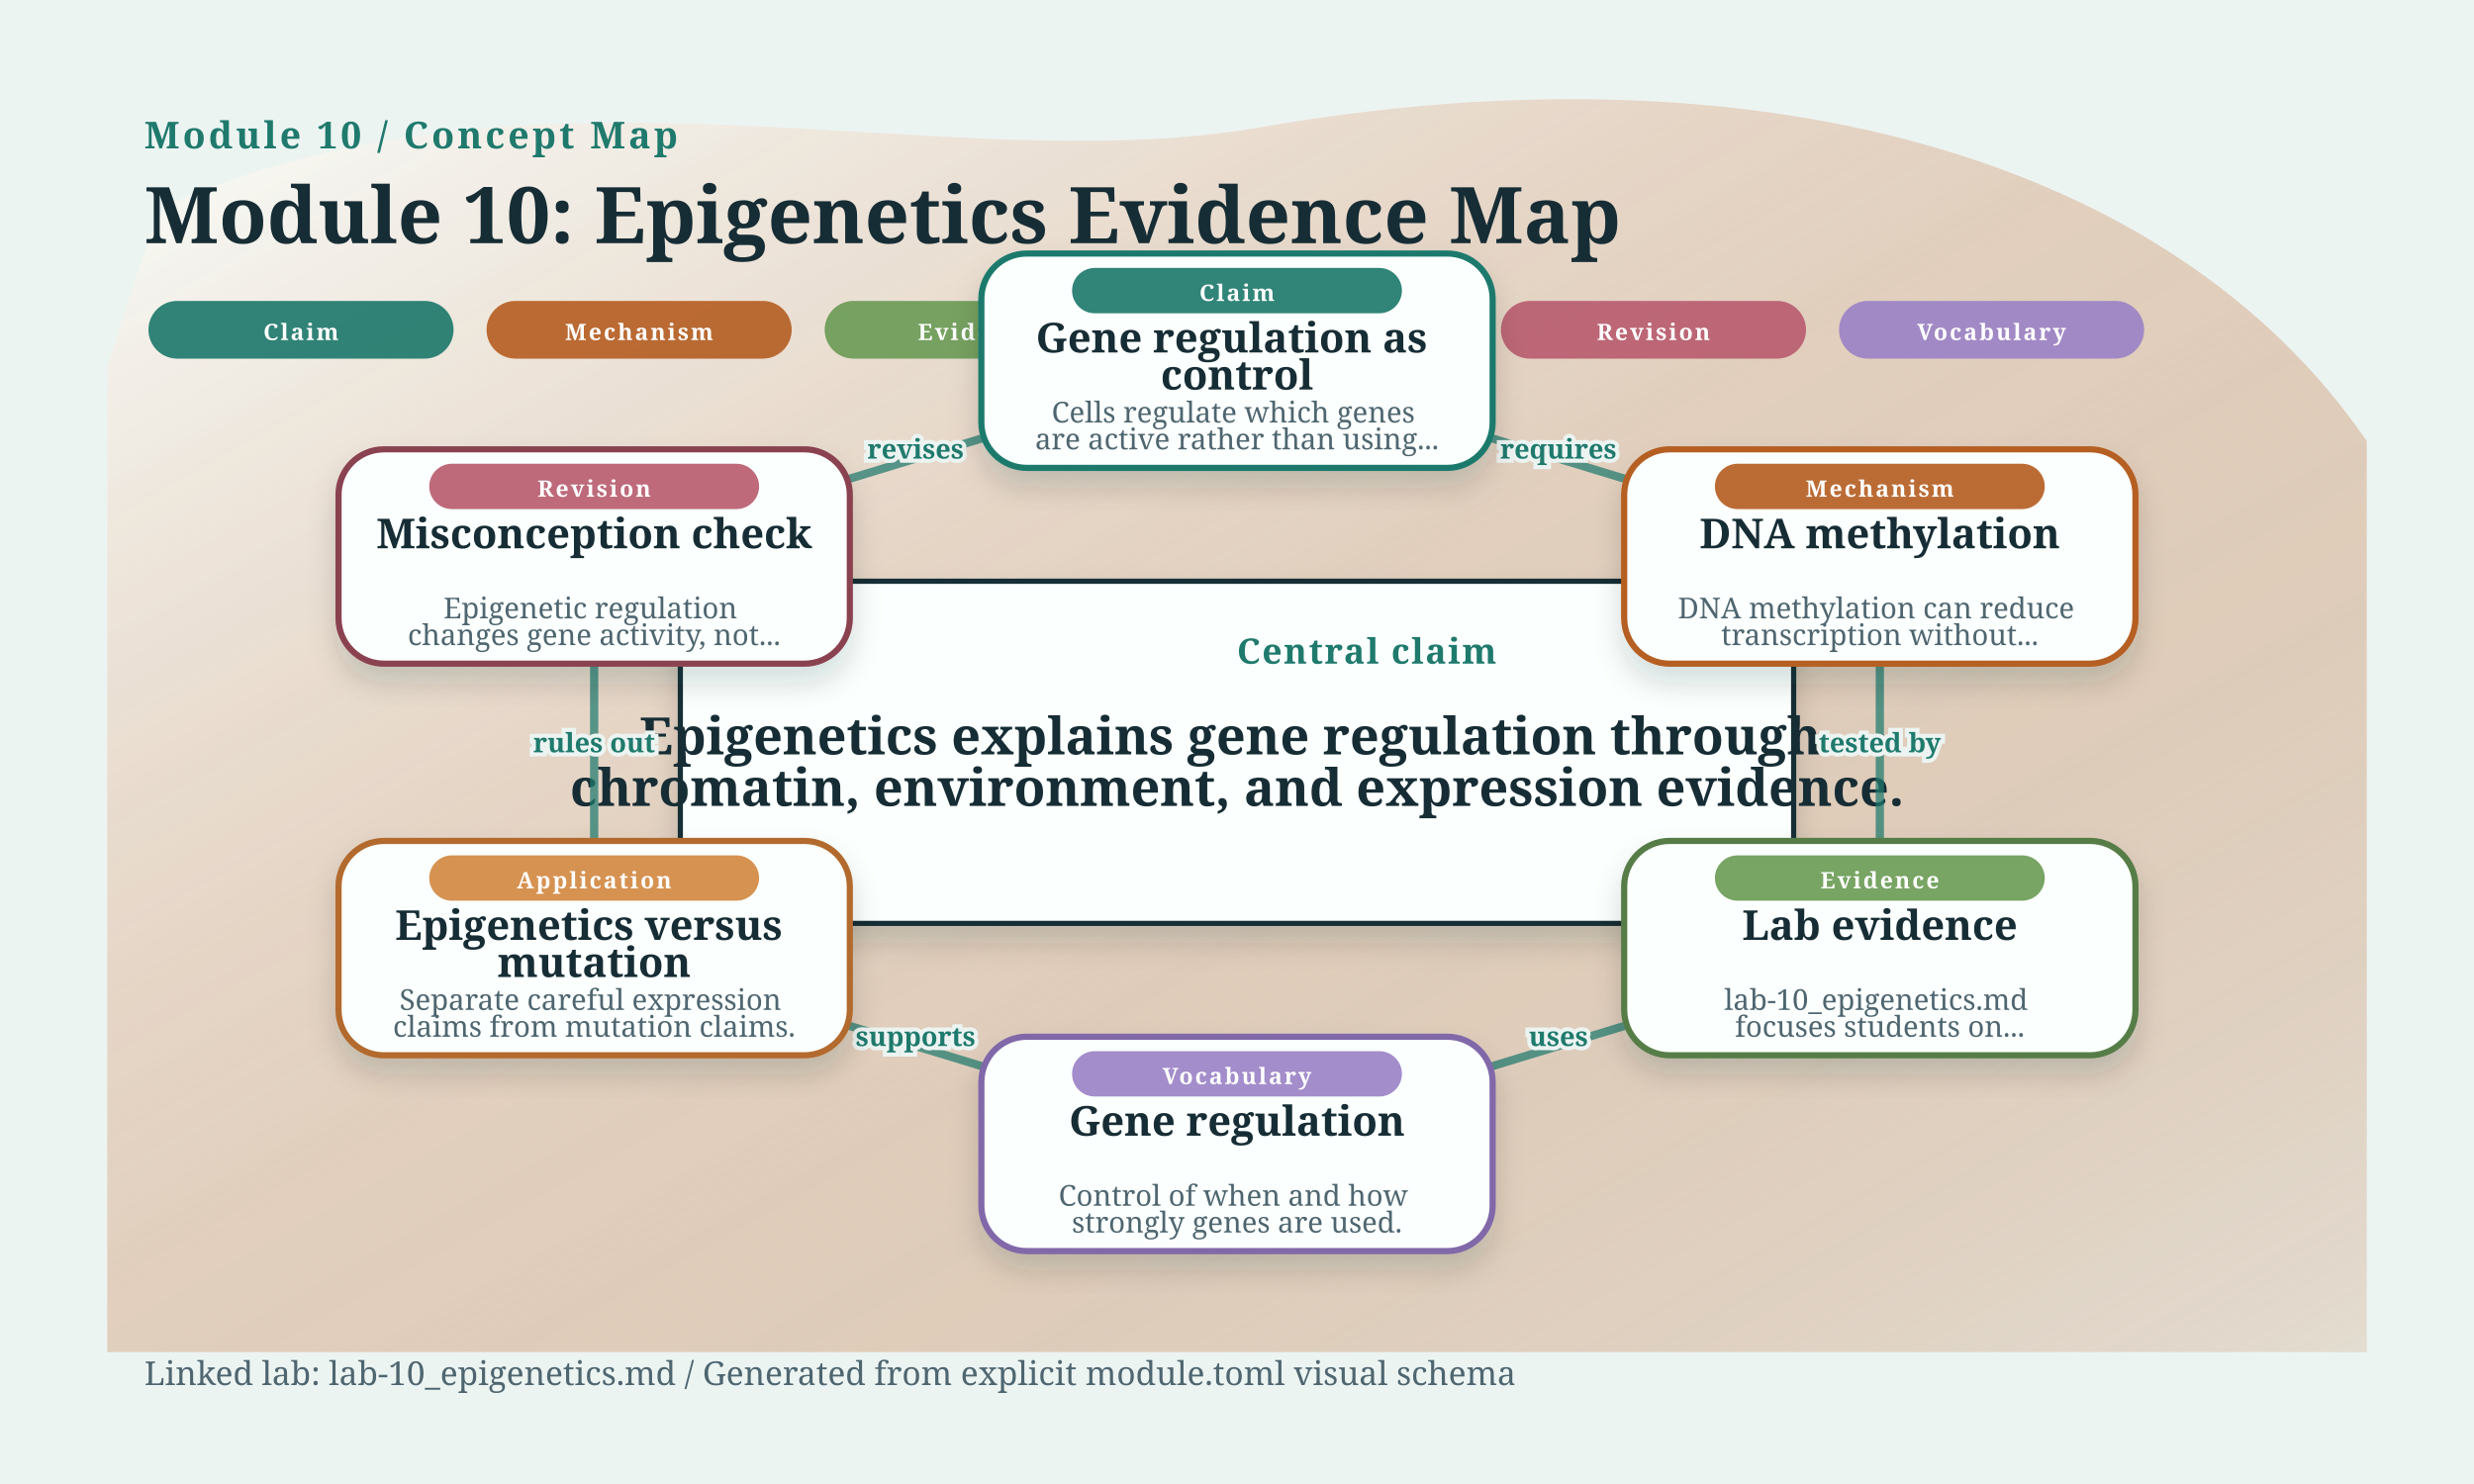
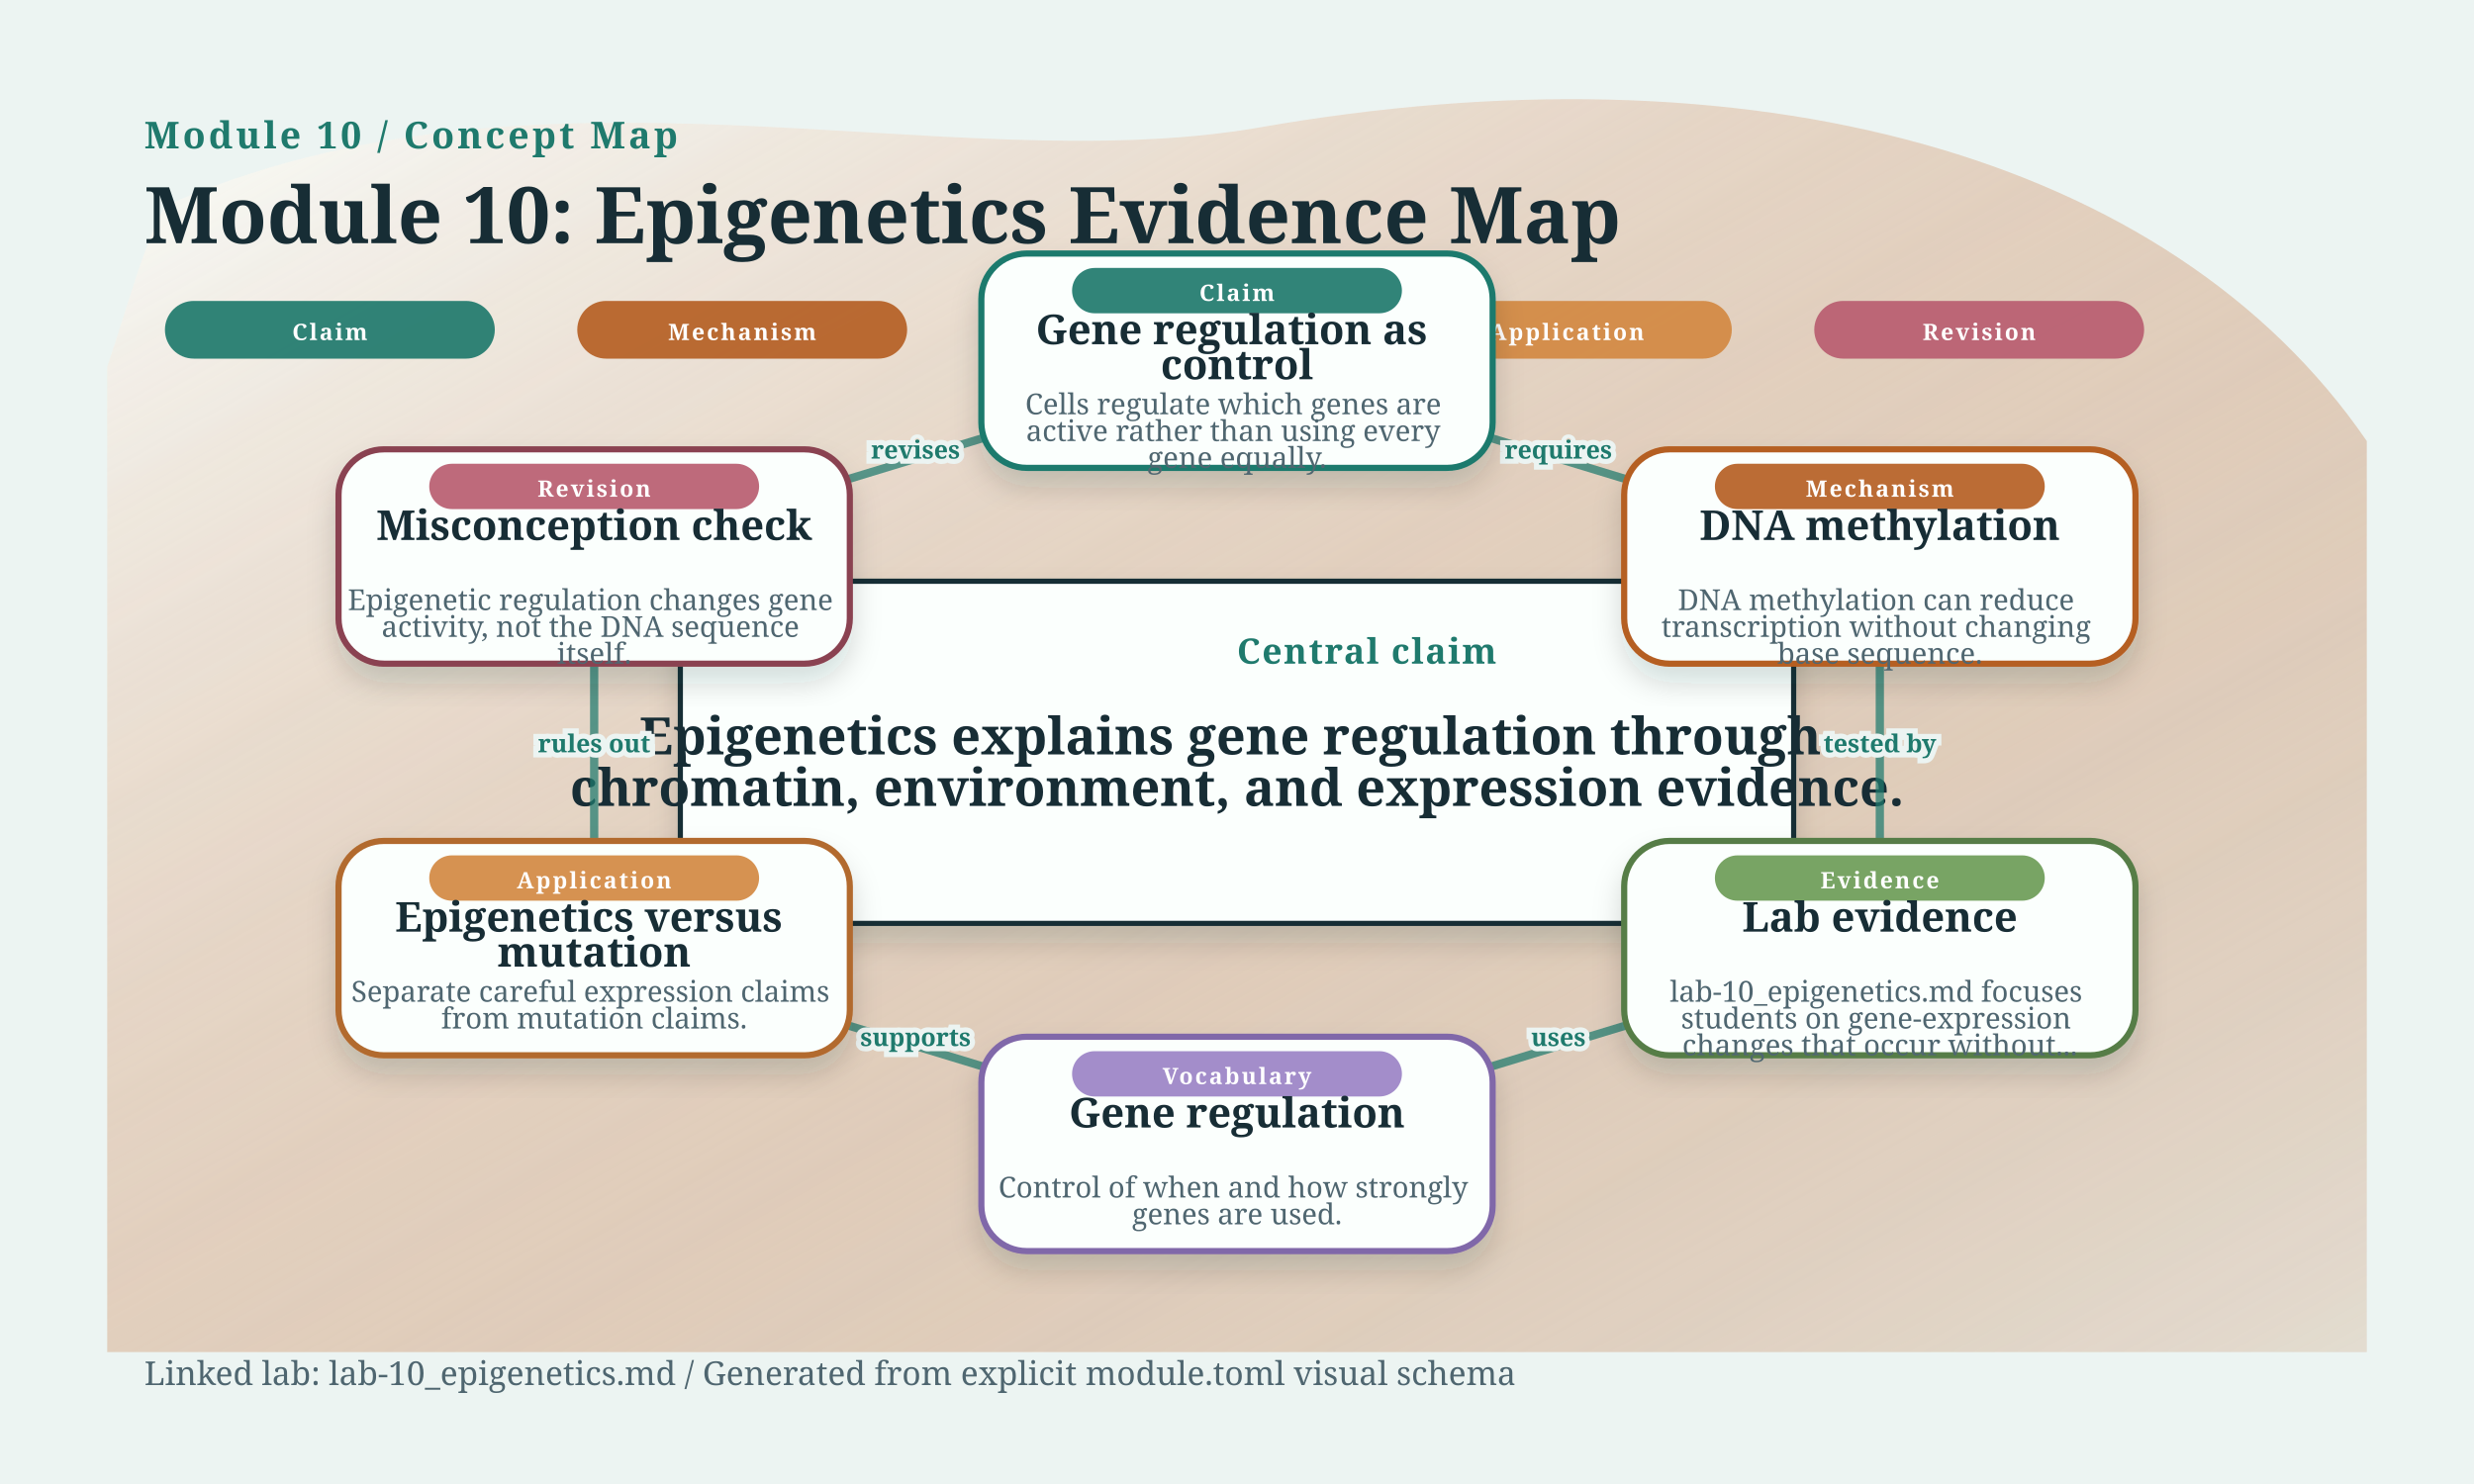
<svg xmlns="http://www.w3.org/2000/svg" width="1200" height="720" viewBox="0 0 1200 720" role="img" aria-label="Module 10: Epigenetics Evidence Map">
  <style>
    .bg { fill: #ecf4f2; }
    .halo { fill: url(#wash); opacity: 0.92; }
    .frame { fill: #fbfffd; stroke: #172d35; stroke-width: 3; }
    .eyebrow { fill: #1f7a6d; font: 800 18px Georgia, serif; letter-spacing: 1.5px; text-transform: uppercase; }
    .title-text { fill: #172d35; font: 800 38px Georgia, serif; }
    .footer { fill: #4f6670; font: 16px Georgia, serif; }
    .claim-card, .side-card, .feedback-card, .prompt-card, .routine-card, .stage-card-bg { fill: #fbfffd; stroke: #172d35; stroke-width: 2.5; filter: url(#shadow); }
    .claim-kicker, .card-kicker { fill: #1f7a6d; font: 800 17px Georgia, serif; letter-spacing: 0.8px; text-transform: uppercase; }
    .claim-text { fill: #172d35; font: 700 25px Georgia, serif; }
    .node { fill: #fbfffd; stroke: #b55f24; stroke-width: 3; filter: url(#shadow); }
    .node-claim { stroke: #1f7a6d; }
    .node-mechanism { stroke: #b55f24; }
    .node-evidence { stroke: #567d46; }
    .node-vocabulary { stroke: #8067a9; }
    .node-application { stroke: #b26b2f; }
    .node-revision { stroke: #8a4351; }
    .cluster-pill { stroke: none; opacity: 0.92; }
    .cluster-claim { fill: #1f7a6d; }
    .cluster-mechanism { fill: #b55f24; }
    .cluster-evidence { fill: #6d9c57; }
    .cluster-vocabulary { fill: #9b83c6; }
    .cluster-application { fill: #d28942; }
    .cluster-revision { fill: #b85d70; }
    .cluster-label, .legend-text { fill: white; font: 800 11px Georgia, serif; letter-spacing: 1px; text-transform: uppercase; }
    .node-label { fill: #172d35; font: 800 20px Georgia, serif; }
    .node-detail { fill: #4f6670; font: 14px Georgia, serif; }
    .edge { stroke: #1f7a6d; stroke-width: 4; stroke-linecap: round; opacity: 0.72; marker-end: url(#arrowhead); }
-     .edge-label { fill: #1f7a6d; font: 700 13px Georgia, serif; text-anchor: middle; paint-order: stroke; stroke: #ecf4f2; stroke-width: 4; }
+     .edge-label { fill: #1f7a6d; font: 700 12px Georgia, serif; text-anchor: middle; paint-order: stroke; stroke: #ecf4f2; stroke-width: 5; }
    .stage-dot { fill: #b55f24; }
    .stage-num { fill: white; font: 900 18px Georgia, serif; }
    .stage-label { fill: #172d35; font: 800 18px Georgia, serif; }
    .stage-detail, .mini-text, .check-text { fill: #4f6670; font: 15px Georgia, serif; }
    .arrow { fill: none; stroke: #b55f24; stroke-width: 5; stroke-linecap: round; marker-end: url(#arrowhead); }
    .prompt-text { fill: #172d35; font: 700 17px Georgia, serif; }
    .routine-text { fill: #172d35; font: 700 16px Georgia, serif; }
    .retrieval-step-strip { fill: #fbfffd; stroke: #b55f24; stroke-width: 2; opacity: 0.96; }
    .palette-high-design { fill: #1f7a6d; }
    @media print { .claim-card, .side-card, .feedback-card, .prompt-card, .routine-card, .node, .stage-card-bg { filter: none; } }
    </style>
  <defs>
    <linearGradient id="wash" x1="0" x2="1" y1="0" y2="1">
      <stop offset="0" stop-color="#fbfffd" />
      <stop offset="1" stop-color="#b55f24" stop-opacity="0.18" />
    </linearGradient>
    <filter id="shadow" x="-20%" y="-20%" width="140%" height="140%">
      <feDropShadow dx="0" dy="8" stdDeviation="7" flood-color="#172d35" flood-opacity="0.16" />
    </filter>
    <marker id="arrowhead" markerWidth="12" markerHeight="8" refX="11" refY="4" orient="auto">
      <polygon points="0 0, 12 4, 0 8" fill="#b55f24" />
    </marker>
  </defs>
  <rect class="bg" width="1200" height="720" />
  <path class="halo" d="M80 100 C260 20 458 88 610 62 C848 20 1052 74 1148 214 L1148 656 L52 656 L52 178 C64 142 70 118 80 100 Z" />
  <text x="70" y="72" class="eyebrow">Module 10 / Concept Map</text>
  <text x="70" y="118" class="title-text">Module 10: Epigenetics Evidence Map</text>
  <g class="concept-legend">
    <g class="legend-item">
-       <rect x="72.0" y="146.0" width="148" height="28" rx="14" class="cluster-pill cluster-claim" />
-       <text x="146.0" y="165.0" class="legend-text" text-anchor="middle">Claim</text>
+       <rect x="80.0" y="146.0" width="160" height="28" rx="14" class="cluster-pill cluster-claim" />
+       <text x="160.0" y="165.0" class="legend-text" text-anchor="middle">Claim</text>
    </g>
    <g class="legend-item">
-       <rect x="236.0" y="146.0" width="148" height="28" rx="14" class="cluster-pill cluster-mechanism" />
-       <text x="310.0" y="165.0" class="legend-text" text-anchor="middle">Mechanism</text>
+       <rect x="280.0" y="146.0" width="160" height="28" rx="14" class="cluster-pill cluster-mechanism" />
+       <text x="360.0" y="165.0" class="legend-text" text-anchor="middle">Mechanism</text>
    </g>
    <g class="legend-item">
-       <rect x="400.0" y="146.0" width="148" height="28" rx="14" class="cluster-pill cluster-evidence" />
-       <text x="474.0" y="165.0" class="legend-text" text-anchor="middle">Evidence</text>
+       <rect x="480.0" y="146.0" width="160" height="28" rx="14" class="cluster-pill cluster-evidence" />
+       <text x="560.0" y="165.0" class="legend-text" text-anchor="middle">Evidence</text>
    </g>
    <g class="legend-item">
-       <rect x="564.0" y="146.0" width="148" height="28" rx="14" class="cluster-pill cluster-application" />
-       <text x="638.0" y="165.0" class="legend-text" text-anchor="middle">Application</text>
+       <rect x="680.0" y="146.0" width="160" height="28" rx="14" class="cluster-pill cluster-application" />
+       <text x="760.0" y="165.0" class="legend-text" text-anchor="middle">Application</text>
    </g>
    <g class="legend-item">
-       <rect x="728.0" y="146.0" width="148" height="28" rx="14" class="cluster-pill cluster-revision" />
-       <text x="802.0" y="165.0" class="legend-text" text-anchor="middle">Revision</text>
-     </g>
-     <g class="legend-item">
-       <rect x="892.0" y="146.0" width="148" height="28" rx="14" class="cluster-pill cluster-vocabulary" />
-       <text x="966.0" y="165.0" class="legend-text" text-anchor="middle">Vocabulary</text>
+       <rect x="880.0" y="146.0" width="160" height="28" rx="14" class="cluster-pill cluster-revision" />
+       <text x="960.0" y="165.0" class="legend-text" text-anchor="middle">Revision</text>
    </g>
  </g>
  <rect x="330" y="282" width="540" height="166" rx="34" class="claim-card" />
  <text x="600" y="322" class="claim-kicker">Central claim</text>
  <text x="600.0" y="366.0" class="claim-text" text-anchor="middle">
    <tspan x="600.0" dy="0">Epigenetics explains gene regulation through</tspan>
    <tspan x="600.0" dy="25">chromatin, environment, and expression evidence.</tspan>
  </text>
  <path d="M 600.0 175.0 L 911.8 270.0" class="edge" />
  <text x="755.9" y="222.5" class="edge-label">requires</text>
  <path d="M 911.8 270.0 L 911.8 460.0" class="edge" />
  <text x="911.8" y="365.0" class="edge-label">tested by</text>
  <path d="M 911.8 460.0 L 600.0 555.0" class="edge" />
  <text x="755.9" y="507.5" class="edge-label">uses</text>
  <path d="M 600.0 555.0 L 288.2 460.0" class="edge" />
  <text x="444.1" y="507.5" class="edge-label">supports</text>
  <path d="M 288.2 460.0 L 288.2 270.0" class="edge" />
  <text x="288.2" y="365.0" class="edge-label">rules out</text>
  <path d="M 288.2 270.0 L 600.0 175.0" class="edge" />
  <text x="444.1" y="222.5" class="edge-label">revises</text>
  <g class="node-group">
    <rect x="476.0" y="123.0" width="248" height="104" rx="22" class="node node-claim" />
    <rect x="520.0" y="130.0" width="160" height="22" rx="11" class="cluster-pill cluster-claim" />
    <text x="600.0" y="146.0" class="cluster-label" text-anchor="middle">Claim</text>
-     <text x="600.0" y="171.0" class="node-label" text-anchor="middle">
+     <text x="600.0" y="167.0" class="node-label" text-anchor="middle">
      <tspan x="600.0" dy="0">Gene regulation as</tspan>
-       <tspan x="600.0" dy="18">control</tspan>
+       <tspan x="600.0" dy="17">control</tspan>
    </text>
-     <text x="600.0" y="205.0" class="node-detail" text-anchor="middle">
-       <tspan x="600.0" dy="0">Cells regulate which genes</tspan>
-       <tspan x="600.0" dy="13">are active rather than using...</tspan>
+     <text x="600.0" y="201.0" class="node-detail" text-anchor="middle">
+       <tspan x="600.0" dy="0">Cells regulate which genes are</tspan>
+       <tspan x="600.0" dy="13">active rather than using every</tspan>
+       <tspan x="600.0" dy="13">gene equally.</tspan>
    </text>
  </g>
  <g class="node-group">
    <rect x="787.8" y="218.0" width="248" height="104" rx="22" class="node node-mechanism" />
    <rect x="831.8" y="225.0" width="160" height="22" rx="11" class="cluster-pill cluster-mechanism" />
    <text x="911.8" y="241.0" class="cluster-label" text-anchor="middle">Mechanism</text>
-     <text x="911.8" y="266.0" class="node-label" text-anchor="middle">
+     <text x="911.8" y="262.0" class="node-label" text-anchor="middle">
      <tspan x="911.8" dy="0">DNA methylation</tspan>
    </text>
-     <text x="911.8" y="300.0" class="node-detail" text-anchor="middle">
+     <text x="911.8" y="296.0" class="node-detail" text-anchor="middle">
      <tspan x="911.8" dy="0">DNA methylation can reduce</tspan>
-       <tspan x="911.8" dy="13">transcription without...</tspan>
+       <tspan x="911.8" dy="13">transcription without changing</tspan>
+       <tspan x="911.8" dy="13">base sequence.</tspan>
    </text>
  </g>
  <g class="node-group">
    <rect x="787.8" y="408.0" width="248" height="104" rx="22" class="node node-evidence" />
    <rect x="831.8" y="415.0" width="160" height="22" rx="11" class="cluster-pill cluster-evidence" />
    <text x="911.8" y="431.0" class="cluster-label" text-anchor="middle">Evidence</text>
-     <text x="911.8" y="456.0" class="node-label" text-anchor="middle">
+     <text x="911.8" y="452.0" class="node-label" text-anchor="middle">
      <tspan x="911.8" dy="0">Lab evidence</tspan>
    </text>
-     <text x="911.8" y="490.0" class="node-detail" text-anchor="middle">
-       <tspan x="911.8" dy="0">lab-10_epigenetics.md</tspan>
-       <tspan x="911.8" dy="13">focuses students on...</tspan>
+     <text x="911.8" y="486.0" class="node-detail" text-anchor="middle">
+       <tspan x="911.8" dy="0">lab-10_epigenetics.md focuses</tspan>
+       <tspan x="911.8" dy="13">students on gene-expression</tspan>
+       <tspan x="911.8" dy="13">changes that occur without...</tspan>
    </text>
  </g>
  <g class="node-group">
    <rect x="476.0" y="503.0" width="248" height="104" rx="22" class="node node-vocabulary" />
    <rect x="520.0" y="510.0" width="160" height="22" rx="11" class="cluster-pill cluster-vocabulary" />
    <text x="600.0" y="526.0" class="cluster-label" text-anchor="middle">Vocabulary</text>
-     <text x="600.0" y="551.0" class="node-label" text-anchor="middle">
+     <text x="600.0" y="547.0" class="node-label" text-anchor="middle">
      <tspan x="600.0" dy="0">Gene regulation</tspan>
    </text>
-     <text x="600.0" y="585.0" class="node-detail" text-anchor="middle">
-       <tspan x="600.0" dy="0">Control of when and how</tspan>
-       <tspan x="600.0" dy="13">strongly genes are used.</tspan>
+     <text x="600.0" y="581.0" class="node-detail" text-anchor="middle">
+       <tspan x="600.0" dy="0">Control of when and how strongly</tspan>
+       <tspan x="600.0" dy="13">genes are used.</tspan>
    </text>
  </g>
  <g class="node-group">
    <rect x="164.2" y="408.0" width="248" height="104" rx="22" class="node node-application" />
    <rect x="208.2" y="415.0" width="160" height="22" rx="11" class="cluster-pill cluster-application" />
    <text x="288.2" y="431.0" class="cluster-label" text-anchor="middle">Application</text>
-     <text x="288.2" y="456.0" class="node-label" text-anchor="middle">
+     <text x="288.2" y="452.0" class="node-label" text-anchor="middle">
      <tspan x="288.2" dy="0">Epigenetics versus</tspan>
-       <tspan x="288.2" dy="18">mutation</tspan>
+       <tspan x="288.2" dy="17">mutation</tspan>
    </text>
-     <text x="288.2" y="490.0" class="node-detail" text-anchor="middle">
-       <tspan x="288.2" dy="0">Separate careful expression</tspan>
-       <tspan x="288.2" dy="13">claims from mutation claims.</tspan>
+     <text x="288.2" y="486.0" class="node-detail" text-anchor="middle">
+       <tspan x="288.2" dy="0">Separate careful expression claims</tspan>
+       <tspan x="288.2" dy="13">from mutation claims.</tspan>
    </text>
  </g>
  <g class="node-group">
    <rect x="164.2" y="218.0" width="248" height="104" rx="22" class="node node-revision" />
    <rect x="208.2" y="225.0" width="160" height="22" rx="11" class="cluster-pill cluster-revision" />
    <text x="288.2" y="241.0" class="cluster-label" text-anchor="middle">Revision</text>
-     <text x="288.2" y="266.0" class="node-label" text-anchor="middle">
+     <text x="288.2" y="262.0" class="node-label" text-anchor="middle">
      <tspan x="288.2" dy="0">Misconception check</tspan>
    </text>
-     <text x="288.2" y="300.0" class="node-detail" text-anchor="middle">
-       <tspan x="288.2" dy="0">Epigenetic regulation</tspan>
-       <tspan x="288.2" dy="13">changes gene activity, not...</tspan>
+     <text x="288.2" y="296.0" class="node-detail" text-anchor="middle">
+       <tspan x="288.2" dy="0">Epigenetic regulation changes gene</tspan>
+       <tspan x="288.2" dy="13">activity, not the DNA sequence</tspan>
+       <tspan x="288.2" dy="13">itself.</tspan>
    </text>
  </g>
  <text x="70" y="672" class="footer">Linked lab: lab-10_epigenetics.md / Generated from explicit module.toml visual schema</text>
</svg>
